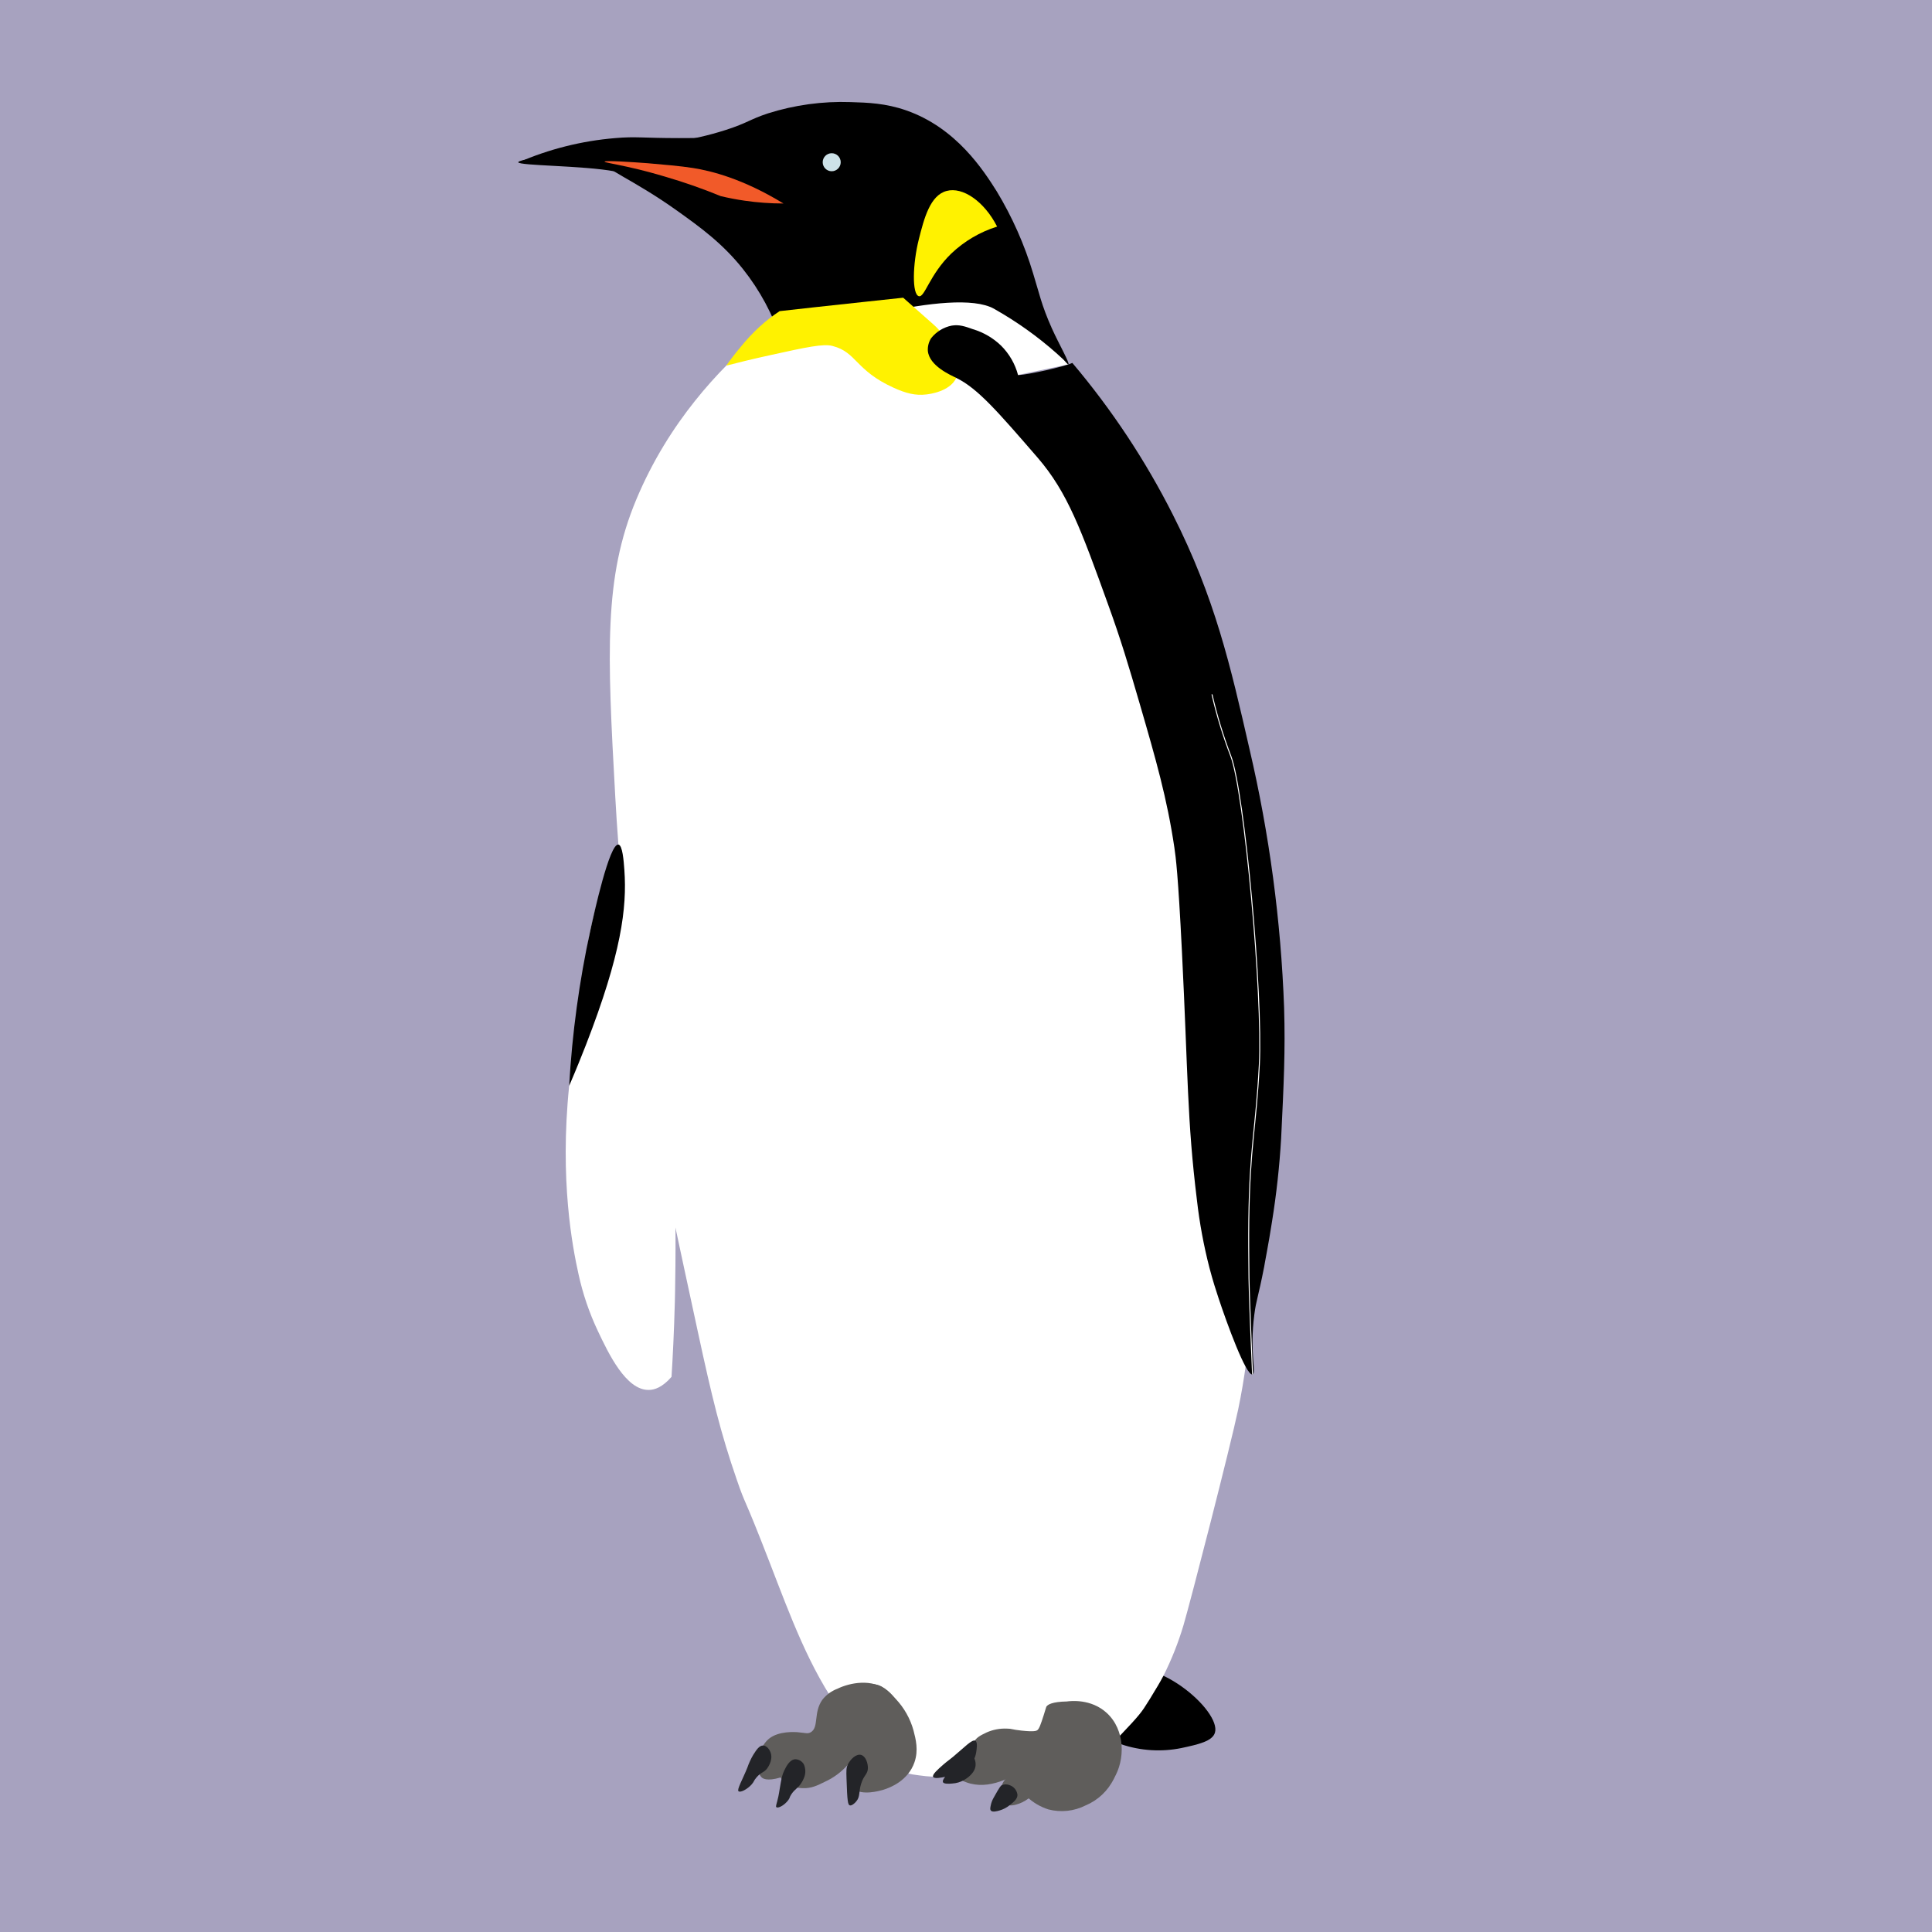
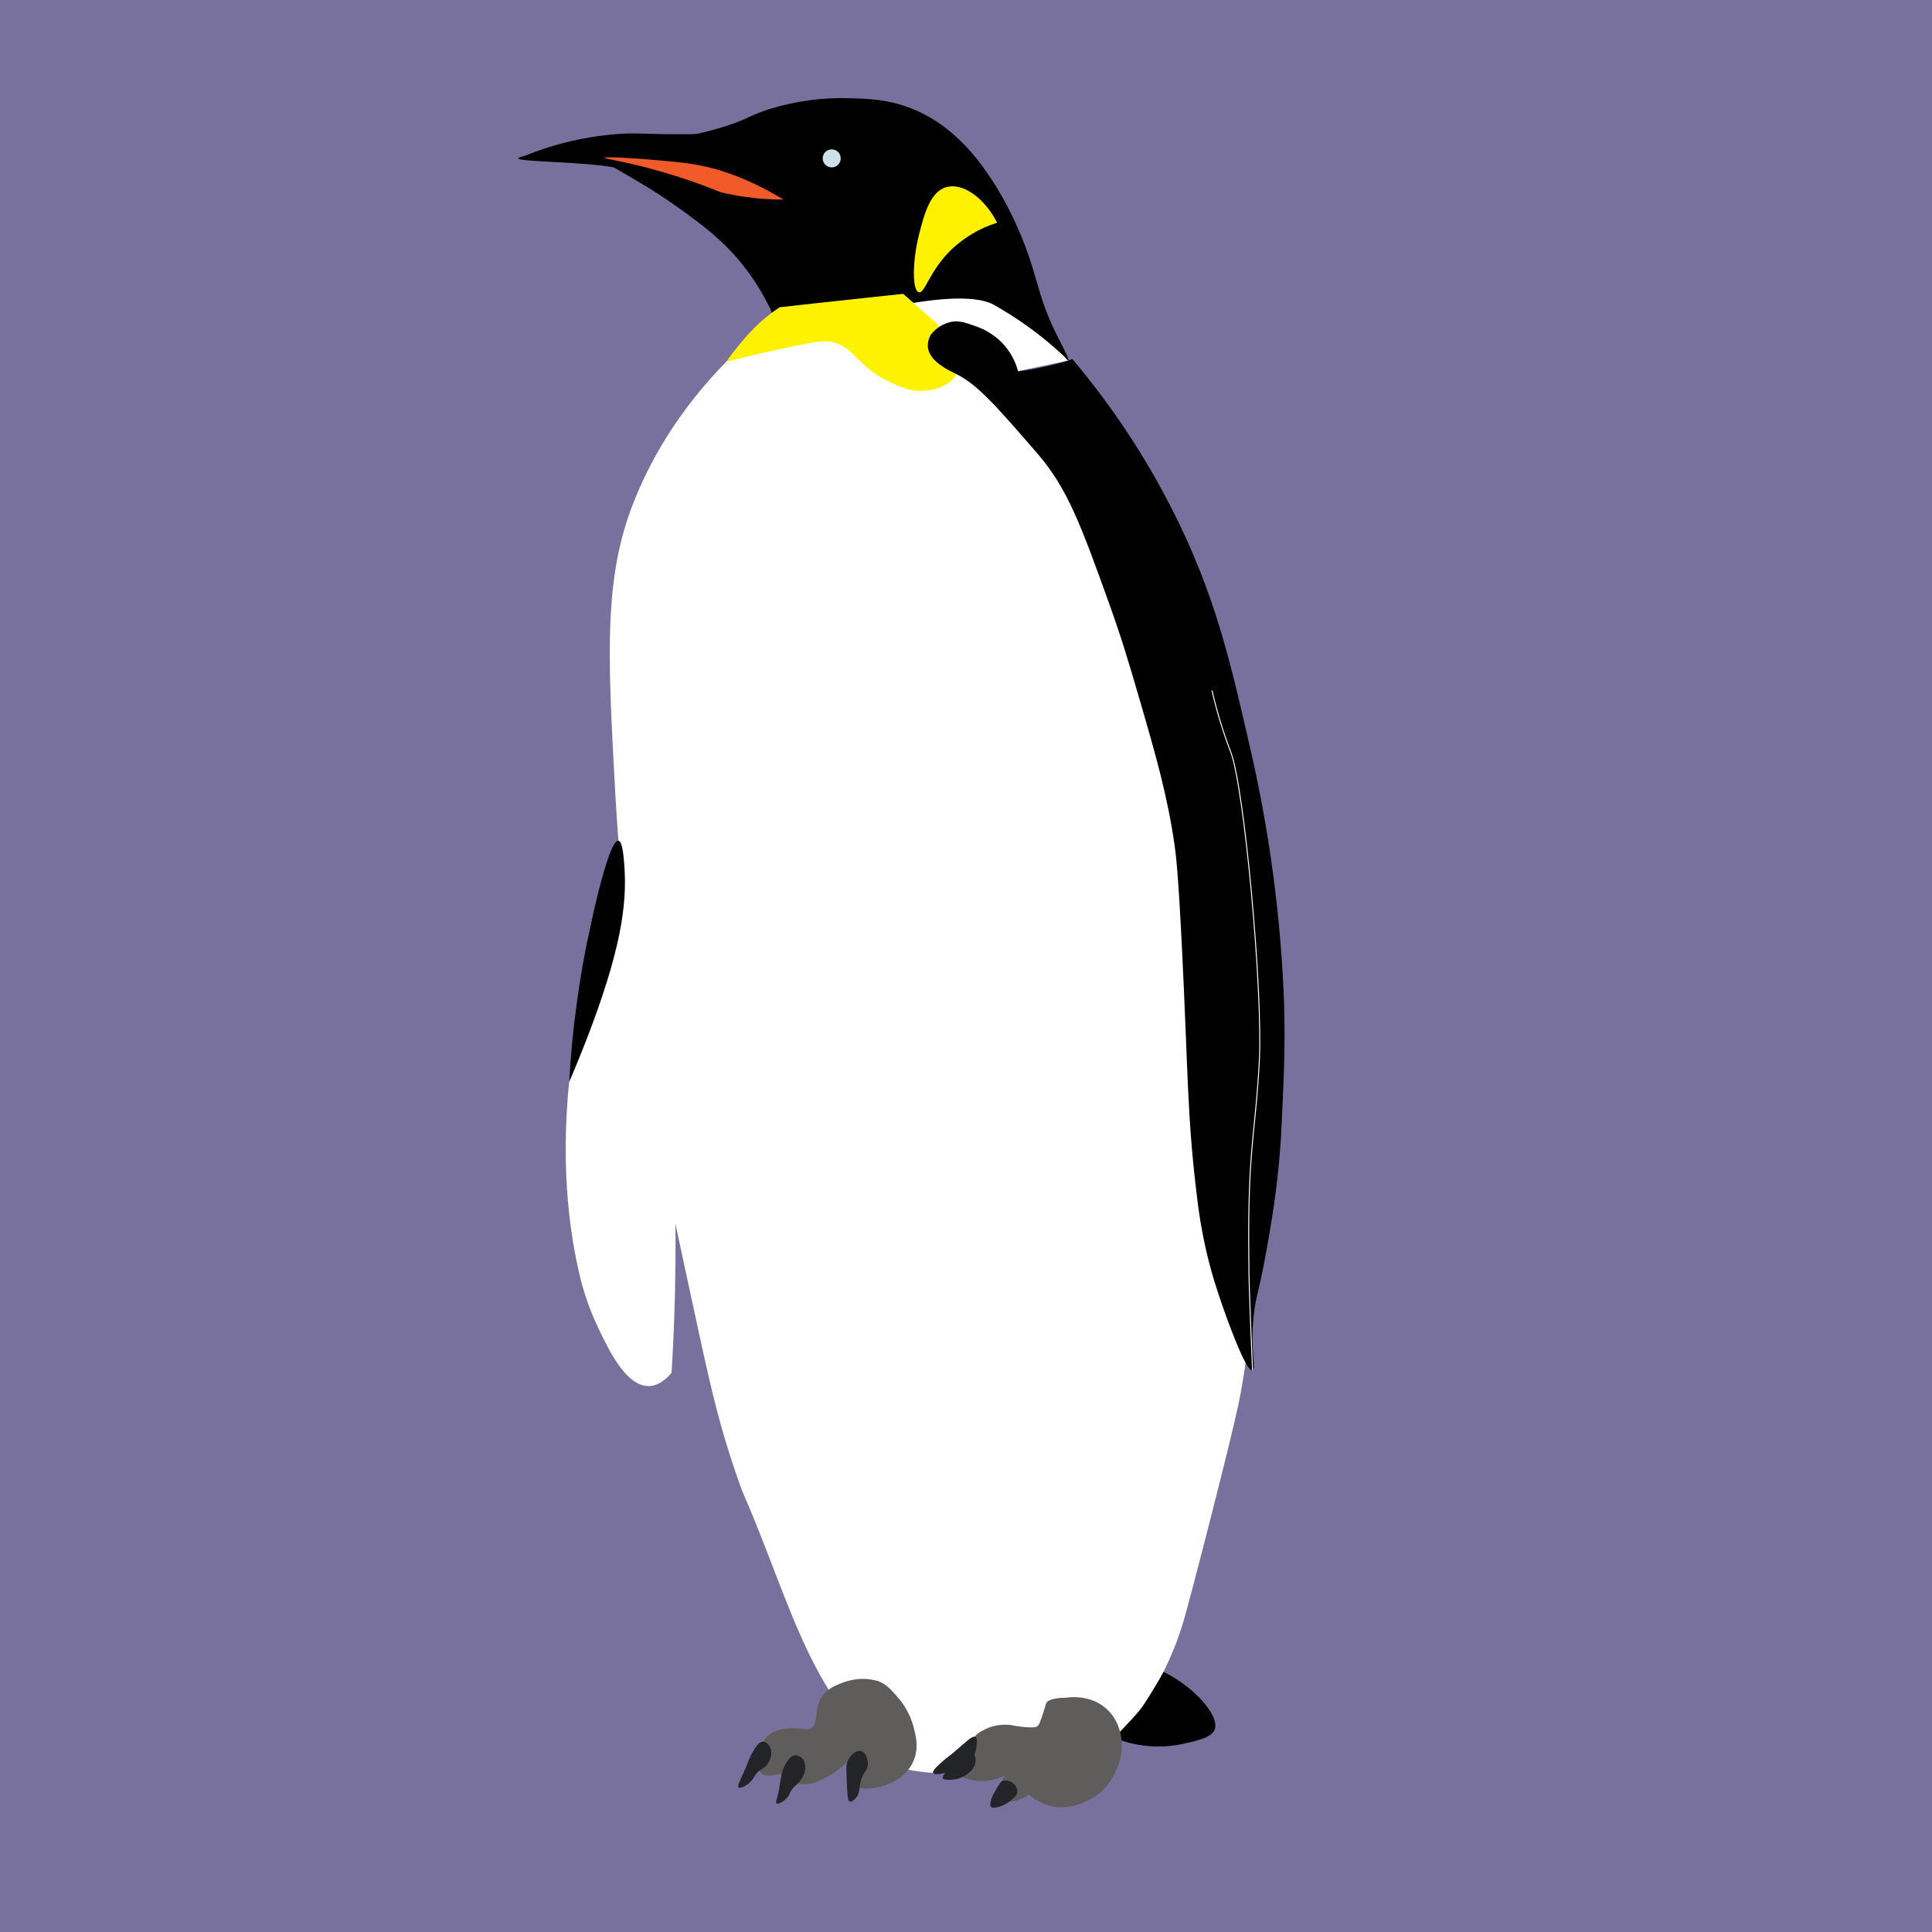
<svg xmlns="http://www.w3.org/2000/svg" viewBox="0 0 499.57 499.57">
  <defs>
-     <style>.cls-1{fill:#a7a2bf;}.cls-2{fill:#fff;}.cls-3{fill:#5f5d5b;}.cls-4{fill:#232428;}.cls-5{fill:#f15a29;}.cls-6{fill:#cde2e8;}.cls-7{fill:#fff200;}.cls-8,.cls-9{fill:none;stroke-miterlimit:10;}.cls-8{stroke:#fff;stroke-width:0.25px;}.cls-9{stroke:#000;}</style>
+     <style>.cls-1{fill:#79719d;}.cls-2{fill:#fff;}.cls-3{fill:#5f5d5b;}.cls-4{fill:#232428;}.cls-5{fill:#f15a29;}.cls-6{fill:#cde2e8;}.cls-7{fill:#fff200;}.cls-8,.cls-9{fill:none;stroke-miterlimit:10;}.cls-8{stroke:#fff;stroke-width:0.25px;}.cls-9{stroke:#000;}</style>
  </defs>
  <g id="Layer_13" data-name="Layer 13">
    <rect class="cls-1" width="499.57" height="499.57" />
  </g>
  <g id="Layer_15" data-name="Layer 15">
-     <path d="M287.78,432.08c11-5,28.46,10.29,26.81,15.93-.65,2.24-4.32,3.06-8.71,4a30,30,0,0,1-15.58-1c-5.44-1.58-8.81-2.56-10-5.41C278.51,441.3,282.62,434.4,287.78,432.08Z" transform="translate(-0.43)" />
-     <path class="cls-2" d="M196.05,87.23l6-6.8L238,76.54a71,71,0,0,1,2.33-13.6c2.27-8.3,4.18-9.39,4.86-9.72,4.5-2.14,10.82,3.12,11.27,3.5,2.24,1.93,2.83,3.46,5.88,9.36,5.39,10.45,5.74,9.88,10.05,18.82,1.86,3.84,3.3,7.08,4.28,9.33l-13,2.72A274.31,274.31,0,0,1,311.1,184c23.83,73.67,12.18,150.19,12.38,150.19s-.16-18.62-.14-18.62a164.27,164.27,0,0,1-2.74,48.85c-2.06,9.78-12.28,49.49-14.14,55.8a79.75,79.75,0,0,1-5.19,13.09c-1,1.92-2.26,3.93-2.26,3.93h0c-.73,1.23-1.7,2.85-2.8,4.5-1.44,2.15-3.91,4.71-8.84,9.82a3.14,3.14,0,0,1-1.92,1.11c-1.32.11-2.22-1-3.67-2.2-1.74-1.4-3.55-3.51-5.06-2.72-2.91,1.53-4.4,4-9.17,5a4.42,4.42,0,0,0-1.16.14c-1.74.73-.89,3.86-2.36,5.3-1.18,1.14-3.16.6-5.39.28-8.31-1.21-10.24,2.06-20.6.59a24.43,24.43,0,0,1-3.3-.59c-1.35-.4-5.75-1.87-13.68-11.61-1.19-1.46-1.94-2.42-3.05-4-8.25-11.34-13.15-24.82-18.63-39-6.93-17.93-6-14.13-8.42-21.2-4.16-12-6.43-21.34-10.06-38.19-5.15-23.93-7.84-35.87-9.71-47-5.89-35.09-9.86-58.81-11.66-91.33-2.09-37.62-3-56.84,5.44-77S186.57,95.38,196.05,87.23Z" transform="translate(-0.43)" />
-     <path d="M156.75,41.8c-.53,1.8,7.08,4.34,18.9,12.78,5.94,4.25,11.64,8.38,16.9,15A59.12,59.12,0,0,1,202.46,88c7.4-2.38,44.45-14.06,55-8.16,1,.58,2.33,1.36,2.33,1.36a93.19,93.19,0,0,1,15.55,11.71c.57.54,1.18,1.42,1.36,1.31.4-.25-2.22-4.82-4.28-9.33-2.68-5.9-3.37-9.44-4.85-14.19a91.89,91.89,0,0,0-9.43-21.26c-3.35-5.29-10.38-16.38-23.42-20.91-5.31-1.84-9.87-2-14.38-2.13A63.5,63.5,0,0,0,199,29.32c-4.8,1.59-5.19,2.44-10.89,4.28a79.14,79.14,0,0,1-13.79,3.11c4.59,1.86,8.52,3.77,8.27,4.77C182,43.9,157.68,38.63,156.75,41.8Z" transform="translate(-0.43)" />
-     <path d="M176,35.71c-9.42,0-11.12-.47-16.5,0A79.26,79.26,0,0,0,134.45,42l56.35-.39,1.95-6C188.86,35.62,183.07,35.71,176,35.71Z" transform="translate(-0.43)" />
-     <path class="cls-3" d="M270.29,443.56c-.74,2.29-1.13,3.45-1.64,3.83-.21.15-.72.47-4.11.1-2.54-.27-2.44-.51-3.71-.51a11.67,11.67,0,0,0-5.31,1c-1.59.77-2.77,1.33-3.36,2.69a5.43,5.43,0,0,0,.76,5.26c1.8,2.21,5.26,1.71,10.53.94,3.08-.45,4.75-.72,6.84-1.88,4.22-2.34,4.46-6.58,5.86-6.43,2.67.29,1.32,14.79,5.68,16.12,2.39.72,5.39-2.85,6.59-4.77,3-4.85,3-12.61-1.83-17-4.06-3.71-9.37-3.08-10.3-2.95-3.8.07-4.88.8-5.24,1.27C271,441.24,271,441.24,270.29,443.56Z" transform="translate(-0.43)" />
-     <path class="cls-3" d="M260.44,451.27c-3.35.17-5,.26-6.95,1.07a12.91,12.91,0,0,0-4.26,2.91c-1.11,1.08-2.11,2.06-2,3.13.18,1.42,2.26,2.19,3.06,2.48,5.85,2.15,11.77-1.29,16.4-4,1.82-1.06,3.1-2,3-2.95-.13-1.3-2.66-2-3.72-2.32A16.47,16.47,0,0,0,260.44,451.27Z" transform="translate(-0.43)" />
-     <path d="M148.83,39.52c-6,.57-14.43,1.78-14.38,2.43.06.93,16.88.83,25,2.38,2.34.45,4.7,1,4.7,1,2.34.54,4.32,1.06,6.32,1.6a290.25,290.25,0,0,0,33.81,6.85L190.8,41.56a89.88,89.88,0,0,0-21.23-2.81c-.89,0-1.78,0-2.77,0C162.72,38.77,155.89,38.86,148.83,39.52Z" transform="translate(-0.43)" />
-     <path class="cls-3" d="M274.34,447.46a11.69,11.69,0,0,1-6,7.3c-2.83,1.3-5.21.57-6.08,2.3a3.59,3.59,0,0,0-.08,2.31c.45,2.38,2.18,3.87,3.76,5.21a14.52,14.52,0,0,0,5.57,3.29,13.69,13.69,0,0,0,9.67-1.05,14.19,14.19,0,0,0,7.27-6.89c2.74-6.13-.21-12.85-2.52-14.74a5.8,5.8,0,0,0-1.6-.93c-1.92-.66-2.9.43-4.67.23-2.57-.28-3.47-2.92-4.45-2.45S275.11,444.6,274.34,447.46Z" transform="translate(-0.43)" />
-     <path class="cls-3" d="M268.34,461.9c.3,1.65-2.26,3.71-4.35,4.46-.88.31-2.55.91-3.69,0-1.51-1.22-1.42-4.6,0-6.17C262.53,457.73,267.94,459.74,268.34,461.9Z" transform="translate(-0.43)" />
-     <path class="cls-4" d="M261.43,461.58a2.61,2.61,0,0,0-1.92,0c-.28.13-.5.3-2.14,3.26a6.58,6.58,0,0,0-.76,2c-.12.61-.2,1,0,1.29.4.56,1.62.21,2.33,0a7.43,7.43,0,0,0,2.49-1.29c1.18-.93,2.1-1.67,2.09-2.75A3,3,0,0,0,261.43,461.58Z" transform="translate(-0.43)" />
-     <path class="cls-5" d="M156.75,41.8c0,.2,2.17.51,5.92,1.34,4.26.93,7.36,1.84,9.85,2.57a143.12,143.12,0,0,1,14.27,5c1.91.46,4,.87,6.23,1.19a70.05,70.05,0,0,0,10,.72c-10.53-6.43-18.7-8.43-23.33-9.17-3.26-.52-7.9-.91-11.73-1.24C163.84,41.9,156.79,41.43,156.75,41.8Z" transform="translate(-0.43)" />
-     <circle class="cls-6" cx="215.06" cy="41.95" r="2.33" />
-     <path class="cls-7" d="M188.22,94.55c2.66-.69,6.65-1.69,11.52-2.75,9.08-2,13.66-3,16-2.33,6.25,1.62,5.82,6.27,15.74,10.78,3.14,1.43,5.65,2.09,8.45,1.75.85-.1,6.07-.73,7.77-4.27,2.37-4.91-3.79-11.66-4.66-12.61a15.13,15.13,0,0,0-1.31-1.28l-.11-.1c-.45-.38-2.48-2.17-7.65-6.76l-9.34,1-13.6,1.47-9,1a41.43,41.43,0,0,0-5.15,4,48.61,48.61,0,0,0-4.9,5.22C190.42,91.52,189.15,93.23,188.22,94.55Z" transform="translate(-0.43)" />
-     <path d="M263.68,97a16.75,16.75,0,0,0-4.42-7.65A17.78,17.78,0,0,0,252,85.12c-2.06-.73-3.53-1.24-5.45-.93a9,9,0,0,0-5.36,3.27,5.49,5.49,0,0,0-.84,3.27c.37,3.9,5.9,6.26,7.38,7,5.53,2.72,10.68,8.68,21,20.6,7.77,9,11.27,18.68,18.27,38.09,3.26,9,5.24,15.61,8.16,25.65,4.16,14.3,7.06,24.42,8.94,37.12.36,2.44.95,6.78,1.94,26.62,1.62,32.33,1.32,43.69,3.89,64.52a127.63,127.63,0,0,0,3.23,17.48c.89,3.4,1.71,5.9,2.34,7.81,2.19,6.62,7.15,20.22,8.81,19.79,1.06-.27-.82-5.8.46-15.51.49-3.78.94-4.16,2.54-12.32,0-.24,1.14-5.87,2.05-11.81a214.39,214.39,0,0,0,2.34-21.38c.7-14.44,1.1-22.66.77-33.81a349.27,349.27,0,0,0-8.94-66.85c-4.93-21.59-8.95-39.16-19.82-60.63a201.33,201.33,0,0,0-26-39.26C275.63,94.82,266.3,96.9,263.68,97Z" transform="translate(-0.43)" />
-     <path class="cls-8" d="M313.82,179.54a118.61,118.61,0,0,0,4.86,15.94c3.51,9.15,8.33,61.85,7.38,79.87-.87,16.57-2.46,20.85-2.72,40.23-.06,4.84,0,9.71,0,9.71,0,4,.08,6.92.14,8.91.09,3,.37,10.79.83,21.21" transform="translate(-0.43)" />
-     <path class="cls-7" d="M258.26,58.59a30.38,30.38,0,0,0-11.88,7c-5.63,5.48-6.83,11.38-8.35,11-1.8-.46-1.64-8.28,0-14.77,1.34-5.31,2.9-11.34,7.19-12.45C249.32,48.26,254.9,52,258.26,58.59Z" transform="translate(-0.43)" />
-     <path class="cls-2" d="M160.33,218.39a113.64,113.64,0,0,0-7.23,22.07c-.71,3.3-1.08,5.8-3.36,23.57-1.38,10.72-2.07,16.09-2.14,16.76-2.5,24.4.88,41.71,2.41,48.63a68.51,68.51,0,0,0,5,14.72c2.76,5.83,7.3,15.4,13.21,15.26,1.42,0,3.47-.64,5.85-3.38.31-4.89.65-11.51.86-19.36,0,0,.4-15.56,0-28.86C174.44,290.75,170,258.73,160.33,218.39Z" transform="translate(-0.43)" />
-     <path d="M161.88,225c.69,9.73-.78,21.62-9.94,45.19-.95,2.42-2.41,6.11-4.34,10.59a258.06,258.06,0,0,1,5.5-40.33c.93-4.22,4.92-22.36,7.23-22.07C161.4,218.52,161.71,222.6,161.88,225Z" transform="translate(-0.43)" />
-     <path class="cls-9" d="M-76.33,143" transform="translate(-0.43)" />
-     <path class="cls-3" d="M213.12,439.45c-2.42,3.31-.88,7.14-3,8.44-.85.51-1.25.21-3.62,0-.36,0-4.68-.38-7.24,1.71-2.93,2.39-3.8,8.17-1.88,10,.23.21,1.27,1.1,4.92,0,6.39-1.93,7.33-5.91,12.88-8.73,2.28-1.16,1.66-.29,10.57-3.28,5.27-1.76,6.92-2.53,7.38-4.11.68-2.31-1.61-5-3.19-6.31-4-3.24-9.8-2.06-13-.49A9,9,0,0,0,213.12,439.45Z" transform="translate(-0.43)" />
-     <path class="cls-4" d="M197.75,451.35c.93,0,1.74,1.08,2,2,.6,2-1,4-1.08,4.09-.88,1-1.49.83-2.62,2.15-.75.86-.61,1.1-1.27,1.83-1.1,1.24-2.92,2.19-3.39,1.75s1.08-3.08,2.28-6.08a18.14,18.14,0,0,1,1.52-3.31C196,452.5,196.75,451.33,197.75,451.35Z" transform="translate(-0.43)" />
-     <path class="cls-3" d="M208.2,448.14a11.71,11.71,0,0,0-4.84,4.89c-.74,1.42-2.21,4.21-1.09,6.55,1.25,2.62,4.85,2.77,5.75,2.8,2.19.09,3.8-.71,5.65-1.63a17.61,17.61,0,0,0,6-4.45c1.4-1.63,4.55-5.31,3.69-9.47a5.11,5.11,0,0,0-1.82-3.39c-2.58-1.79-7.27.32-7.74,2.54-.17.81.34,1.07.23,2.16-.18,1.7-1.71,3.89-3.37,3.6A3.4,3.4,0,0,1,208.2,448.14Z" transform="translate(-0.43)" />
-     <path class="cls-4" d="M203.22,457.81c.52-1.06,1.4-2.83,2.85-2.91a2.59,2.59,0,0,1,2.21,1.31,4.37,4.37,0,0,1,0,3.6,5.84,5.84,0,0,1-.6,1.16c-.93,1.49-1.7,1.59-2.63,3-.55.83-.3.84-.79,1.5-1,1.35-2.65,2.2-3.08,1.82-.25-.23.09-.76.52-2.77.18-.86.16-.9.35-2C202.52,459.82,202.64,459,203.22,457.81Z" transform="translate(-0.43)" />
-     <path class="cls-3" d="M219.64,454c-.08,4.52-.13,7.29,1.59,8.61,2.2,1.69,6.51.49,7.32.27l.36-.11c1.54-.47,6.34-2.24,8-7.14,1.05-3.1.32-5.91-.26-8.14a19.38,19.38,0,0,0-4.63-8.22c-2-2.09-3.65-3.84-6-3.75a6.8,6.8,0,0,0-5.38,3.86c-1,2-.25,2.91-.59,9.89C219.91,451.66,219.69,451.1,219.64,454Z" transform="translate(-0.43)" />
-     <path class="cls-4" d="M219.64,456.3c-.39.84-.39,1.49-.32,3.63.19,5.91.35,6.74.86,6.9s1.41-.7,1.63-1c1.12-1.29.59-2.41,1.31-4.66s1.7-2.36,1.73-4c0-1.3-.56-3-1.73-3.39C221.76,453.41,220.26,455,219.64,456.3Z" transform="translate(-0.43)" />
-     <path class="cls-4" d="M252.62,450.11c-.83-.43-2.71,1.62-5.71,4.12-.4.32-.61.5-.94.75-.66.52-.94.69-1.7,1.37-1.36,1.2-2.85,2.52-2.56,3.1s2.14.19,3.14,0a14.75,14.75,0,0,0,4-1.33,7.92,7.92,0,0,0,2.27-1.5,6.59,6.59,0,0,0,1.71-3.38C252.93,452.53,253.33,450.49,252.62,450.11Z" transform="translate(-0.43)" />
-     <path class="cls-4" d="M248.36,455.49a21.53,21.53,0,0,0-2.83,3c-1,1.26-1.47,1.92-1.26,2.36s1.45.42,2.35.33a6.92,6.92,0,0,0,3.15-.94c.56-.34,3-1.81,2.93-4.09,0-1-.52-2.32-1.38-2.57C250.68,453.43,249.9,454.12,248.36,455.49Z" transform="translate(-0.43)" />
+     <path d="M287.78,432.08c11-5,28.46,10.29,26.81,15.93-.65,2.24-4.32,3.06-8.71,4a30,30,0,0,1-15.58-1c-5.44-1.58-8.81-2.56-10-5.41C278.51,441.3,282.62,434.4,287.78,432.08Z" transform="translate(-0.43 -1)" />
+     <path class="cls-2" d="M196.05,87.23l6-6.8L238,76.54a71,71,0,0,1,2.33-13.6c2.27-8.3,4.18-9.39,4.86-9.72,4.5-2.14,10.82,3.12,11.27,3.5,2.24,1.93,2.83,3.46,5.88,9.36,5.39,10.45,5.74,9.88,10.05,18.82,1.86,3.84,3.3,7.08,4.28,9.33l-13,2.72A274.31,274.31,0,0,1,311.1,184c23.83,73.67,12.18,150.19,12.38,150.19s-.16-18.62-.14-18.62a164.27,164.27,0,0,1-2.74,48.85c-2.06,9.78-12.28,49.49-14.14,55.8a79.75,79.75,0,0,1-5.19,13.09c-1,1.92-2.26,3.93-2.26,3.93h0c-.73,1.23-1.7,2.85-2.8,4.5-1.44,2.15-3.91,4.71-8.84,9.82a3.14,3.14,0,0,1-1.92,1.11c-1.32.11-2.22-1-3.67-2.2-1.74-1.4-3.55-3.51-5.06-2.72-2.91,1.53-4.4,4-9.17,5a4.42,4.42,0,0,0-1.16.14c-1.74.73-.89,3.86-2.36,5.3-1.18,1.14-3.16.6-5.39.28-8.31-1.21-10.24,2.06-20.6.59a24.43,24.43,0,0,1-3.3-.59c-1.35-.4-5.75-1.87-13.68-11.61-1.19-1.46-1.94-2.42-3.05-4-8.25-11.34-13.15-24.82-18.63-39-6.93-17.93-6-14.13-8.42-21.2-4.16-12-6.43-21.34-10.06-38.19-5.15-23.93-7.84-35.87-9.71-47-5.89-35.09-9.86-58.81-11.66-91.33-2.09-37.62-3-56.84,5.44-77S186.57,95.38,196.05,87.23Z" transform="translate(-0.43 -1)" />
+     <path d="M156.75,41.8c-.53,1.8,7.08,4.34,18.9,12.78,5.94,4.25,11.64,8.38,16.9,15A59.12,59.12,0,0,1,202.46,88c7.4-2.38,44.45-14.06,55-8.16,1,.58,2.33,1.36,2.33,1.36a93.19,93.19,0,0,1,15.55,11.71c.57.54,1.18,1.42,1.36,1.31.4-.25-2.22-4.82-4.28-9.33-2.68-5.9-3.37-9.44-4.85-14.19a91.89,91.89,0,0,0-9.43-21.26c-3.35-5.29-10.38-16.38-23.42-20.91-5.31-1.84-9.87-2-14.38-2.13A63.5,63.5,0,0,0,199,29.32c-4.8,1.59-5.19,2.44-10.89,4.28a79.14,79.14,0,0,1-13.79,3.11c4.59,1.86,8.52,3.77,8.27,4.77C182,43.9,157.68,38.63,156.75,41.8Z" transform="translate(-0.43 -1)" />
+     <path d="M176,35.71c-9.42,0-11.12-.47-16.5,0A79.26,79.26,0,0,0,134.45,42l56.35-.39,1.95-6C188.86,35.62,183.07,35.71,176,35.71Z" transform="translate(-0.43 -1)" />
+     <path class="cls-3" d="M270.29,443.56c-.74,2.29-1.13,3.45-1.64,3.83-.21.15-.72.47-4.11.1-2.54-.27-2.44-.51-3.71-.51a11.67,11.67,0,0,0-5.31,1c-1.59.77-2.77,1.33-3.36,2.69a5.43,5.43,0,0,0,.76,5.26c1.8,2.21,5.26,1.71,10.53.94,3.08-.45,4.75-.72,6.84-1.88,4.22-2.34,4.46-6.58,5.86-6.43,2.67.29,1.32,14.79,5.68,16.12,2.39.72,5.39-2.85,6.59-4.77,3-4.85,3-12.61-1.83-17-4.06-3.71-9.37-3.08-10.3-2.95-3.8.07-4.88.8-5.24,1.27C271,441.24,271,441.24,270.29,443.56Z" transform="translate(-0.43 -1)" />
+     <path class="cls-3" d="M260.44,451.27c-3.35.17-5,.26-6.95,1.07a12.91,12.91,0,0,0-4.26,2.91c-1.11,1.08-2.11,2.06-2,3.13.18,1.42,2.26,2.19,3.06,2.48,5.85,2.15,11.77-1.29,16.4-4,1.82-1.06,3.1-2,3-2.95-.13-1.3-2.66-2-3.72-2.32A16.47,16.47,0,0,0,260.44,451.27Z" transform="translate(-0.43 -1)" />
+     <path d="M148.83,39.52c-6,.57-14.43,1.78-14.38,2.43.06.93,16.88.83,25,2.38,2.34.45,4.7,1,4.7,1,2.34.54,4.32,1.06,6.32,1.6a290.25,290.25,0,0,0,33.81,6.85L190.8,41.56a89.88,89.88,0,0,0-21.23-2.81c-.89,0-1.78,0-2.77,0C162.72,38.77,155.89,38.86,148.83,39.52Z" transform="translate(-0.43 -1)" />
+     <path class="cls-3" d="M274.34,447.46a11.69,11.69,0,0,1-6,7.3c-2.83,1.3-5.21.57-6.08,2.3a3.59,3.59,0,0,0-.08,2.31c.45,2.38,2.18,3.87,3.76,5.21a14.52,14.52,0,0,0,5.57,3.29,13.69,13.69,0,0,0,9.67-1.05,14.19,14.19,0,0,0,7.27-6.89c2.74-6.13-.21-12.85-2.52-14.74a5.8,5.8,0,0,0-1.6-.93c-1.92-.66-2.9.43-4.67.23-2.57-.28-3.47-2.92-4.45-2.45S275.11,444.6,274.34,447.46Z" transform="translate(-0.43 -1)" />
+     <path class="cls-3" d="M268.34,461.9c.3,1.65-2.26,3.71-4.35,4.46-.88.31-2.55.91-3.69,0-1.51-1.22-1.42-4.6,0-6.17C262.53,457.73,267.94,459.74,268.34,461.9Z" transform="translate(-0.43 -1)" />
+     <path class="cls-4" d="M261.43,461.58a2.61,2.61,0,0,0-1.92,0c-.28.13-.5.3-2.14,3.26a6.58,6.58,0,0,0-.76,2c-.12.61-.2,1,0,1.29.4.56,1.62.21,2.33,0a7.43,7.43,0,0,0,2.49-1.29c1.18-.93,2.1-1.67,2.09-2.75A3,3,0,0,0,261.43,461.58Z" transform="translate(-0.43 -1)" />
+     <path class="cls-5" d="M156.75,41.8c0,.2,2.17.51,5.92,1.34,4.26.93,7.36,1.84,9.85,2.57a143.12,143.12,0,0,1,14.27,5c1.91.46,4,.87,6.23,1.19a70.05,70.05,0,0,0,10,.72c-10.53-6.43-18.7-8.43-23.33-9.17-3.26-.52-7.9-.91-11.73-1.24C163.84,41.9,156.79,41.43,156.75,41.8Z" transform="translate(-0.43 -1)" />
+     <circle class="cls-6" cx="215.06" cy="40.95" r="2.33" />
+     <path class="cls-7" d="M188.22,94.55c2.66-.69,6.65-1.69,11.52-2.75,9.08-2,13.66-3,16-2.33,6.25,1.62,5.82,6.27,15.74,10.78,3.14,1.43,5.65,2.09,8.45,1.75.85-.1,6.07-.73,7.77-4.27,2.37-4.91-3.79-11.66-4.66-12.61a15.13,15.13,0,0,0-1.31-1.28l-.11-.1c-.45-.38-2.48-2.17-7.65-6.76l-9.34,1-13.6,1.47-9,1a41.43,41.43,0,0,0-5.15,4,48.61,48.61,0,0,0-4.9,5.22C190.42,91.52,189.15,93.23,188.22,94.55Z" transform="translate(-0.43 -1)" />
+     <path d="M263.68,97a16.75,16.75,0,0,0-4.42-7.65A17.78,17.78,0,0,0,252,85.12c-2.06-.73-3.53-1.24-5.45-.93a9,9,0,0,0-5.36,3.27,5.49,5.49,0,0,0-.84,3.27c.37,3.9,5.9,6.26,7.38,7,5.53,2.72,10.68,8.68,21,20.6,7.77,9,11.27,18.68,18.27,38.09,3.26,9,5.24,15.61,8.16,25.65,4.16,14.3,7.06,24.42,8.94,37.12.36,2.44.95,6.78,1.94,26.62,1.62,32.33,1.32,43.69,3.89,64.52a127.63,127.63,0,0,0,3.23,17.48c.89,3.4,1.71,5.9,2.34,7.81,2.19,6.62,7.15,20.22,8.81,19.79,1.06-.27-.82-5.8.46-15.51.49-3.78.94-4.16,2.54-12.32,0-.24,1.14-5.87,2.05-11.81a214.39,214.39,0,0,0,2.34-21.38c.7-14.44,1.1-22.66.77-33.81a349.27,349.27,0,0,0-8.94-66.85c-4.93-21.59-8.95-39.16-19.82-60.63a201.33,201.33,0,0,0-26-39.26C275.63,94.82,266.3,96.9,263.68,97Z" transform="translate(-0.43 -1)" />
+     <path class="cls-8" d="M313.82,179.54a118.61,118.61,0,0,0,4.86,15.94c3.51,9.15,8.33,61.85,7.38,79.87-.87,16.57-2.46,20.85-2.72,40.23-.06,4.84,0,9.71,0,9.71,0,4,.08,6.92.14,8.91.09,3,.37,10.79.83,21.21" transform="translate(-0.43 -1)" />
+     <path class="cls-7" d="M258.26,58.59a30.38,30.38,0,0,0-11.88,7c-5.63,5.48-6.83,11.38-8.35,11-1.8-.46-1.64-8.28,0-14.77,1.34-5.31,2.9-11.34,7.19-12.45C249.32,48.26,254.9,52,258.26,58.59Z" transform="translate(-0.43 -1)" />
+     <path class="cls-2" d="M160.33,218.39a113.64,113.64,0,0,0-7.23,22.07c-.71,3.3-1.08,5.8-3.36,23.57-1.38,10.72-2.07,16.09-2.14,16.76-2.5,24.4.88,41.71,2.41,48.63a68.51,68.51,0,0,0,5,14.72c2.76,5.83,7.3,15.4,13.21,15.26,1.42,0,3.47-.64,5.85-3.38.31-4.89.65-11.51.86-19.36,0,0,.4-15.56,0-28.86C174.44,290.75,170,258.73,160.33,218.39Z" transform="translate(-0.43 -1)" />
+     <path d="M161.88,225c.69,9.73-.78,21.62-9.94,45.19-.95,2.42-2.41,6.11-4.34,10.59a258.06,258.06,0,0,1,5.5-40.33c.93-4.22,4.92-22.36,7.23-22.07C161.4,218.52,161.71,222.6,161.88,225Z" transform="translate(-0.43 -1)" />
+     <path class="cls-9" d="M-76.33,143" transform="translate(-0.43 -1)" />
+     <path class="cls-3" d="M213.12,439.45c-2.42,3.31-.88,7.14-3,8.44-.85.51-1.25.21-3.62,0-.36,0-4.68-.38-7.24,1.71-2.93,2.39-3.8,8.17-1.88,10,.23.21,1.27,1.1,4.92,0,6.39-1.93,7.33-5.91,12.88-8.73,2.28-1.16,1.66-.29,10.57-3.28,5.27-1.76,6.92-2.53,7.38-4.11.68-2.31-1.61-5-3.19-6.31-4-3.24-9.8-2.06-13-.49A9,9,0,0,0,213.12,439.45Z" transform="translate(-0.43 -1)" />
+     <path class="cls-4" d="M197.75,451.35c.93,0,1.74,1.08,2,2,.6,2-1,4-1.08,4.09-.88,1-1.49.83-2.62,2.15-.75.86-.61,1.1-1.27,1.83-1.1,1.24-2.92,2.19-3.39,1.75s1.08-3.08,2.28-6.08a18.14,18.14,0,0,1,1.52-3.31C196,452.5,196.75,451.33,197.75,451.35Z" transform="translate(-0.43 -1)" />
+     <path class="cls-3" d="M208.2,448.14a11.71,11.71,0,0,0-4.84,4.89c-.74,1.42-2.21,4.21-1.09,6.55,1.25,2.62,4.85,2.77,5.75,2.8,2.19.09,3.8-.71,5.65-1.63a17.61,17.61,0,0,0,6-4.45c1.4-1.63,4.55-5.31,3.69-9.47a5.11,5.11,0,0,0-1.82-3.39c-2.58-1.79-7.27.32-7.74,2.54-.17.81.34,1.07.23,2.16-.18,1.7-1.71,3.89-3.37,3.6A3.4,3.4,0,0,1,208.2,448.14Z" transform="translate(-0.43 -1)" />
+     <path class="cls-4" d="M203.22,457.81c.52-1.06,1.4-2.83,2.85-2.91a2.59,2.59,0,0,1,2.21,1.31,4.37,4.37,0,0,1,0,3.6,5.84,5.84,0,0,1-.6,1.16c-.93,1.49-1.7,1.59-2.63,3-.55.83-.3.84-.79,1.5-1,1.35-2.65,2.2-3.08,1.82-.25-.23.09-.76.52-2.77.18-.86.16-.9.35-2C202.52,459.82,202.64,459,203.22,457.81Z" transform="translate(-0.43 -1)" />
+     <path class="cls-3" d="M219.64,454c-.08,4.52-.13,7.29,1.59,8.61,2.2,1.69,6.51.49,7.32.27l.36-.11c1.54-.47,6.34-2.24,8-7.14,1.05-3.1.32-5.91-.26-8.14a19.38,19.38,0,0,0-4.63-8.22c-2-2.09-3.65-3.84-6-3.75a6.8,6.8,0,0,0-5.38,3.86c-1,2-.25,2.91-.59,9.89C219.91,451.66,219.69,451.1,219.64,454Z" transform="translate(-0.43 -1)" />
+     <path class="cls-4" d="M219.64,456.3c-.39.84-.39,1.49-.32,3.63.19,5.91.35,6.74.86,6.9s1.41-.7,1.63-1c1.12-1.29.59-2.41,1.31-4.66s1.7-2.36,1.73-4c0-1.3-.56-3-1.73-3.39C221.76,453.41,220.26,455,219.64,456.3Z" transform="translate(-0.43 -1)" />
+     <path class="cls-4" d="M252.62,450.11c-.83-.43-2.71,1.62-5.71,4.12-.4.32-.61.5-.94.75-.66.52-.94.69-1.7,1.37-1.36,1.2-2.85,2.52-2.56,3.1s2.14.19,3.14,0a14.75,14.75,0,0,0,4-1.33,7.92,7.92,0,0,0,2.27-1.5,6.59,6.59,0,0,0,1.71-3.38C252.93,452.53,253.33,450.49,252.62,450.11Z" transform="translate(-0.43 -1)" />
+     <path class="cls-4" d="M248.36,455.49a21.53,21.53,0,0,0-2.83,3c-1,1.26-1.47,1.92-1.26,2.36s1.45.42,2.35.33a6.92,6.92,0,0,0,3.15-.94c.56-.34,3-1.81,2.93-4.09,0-1-.52-2.32-1.38-2.57C250.68,453.43,249.9,454.12,248.36,455.49Z" transform="translate(-0.43 -1)" />
  </g>
</svg>
